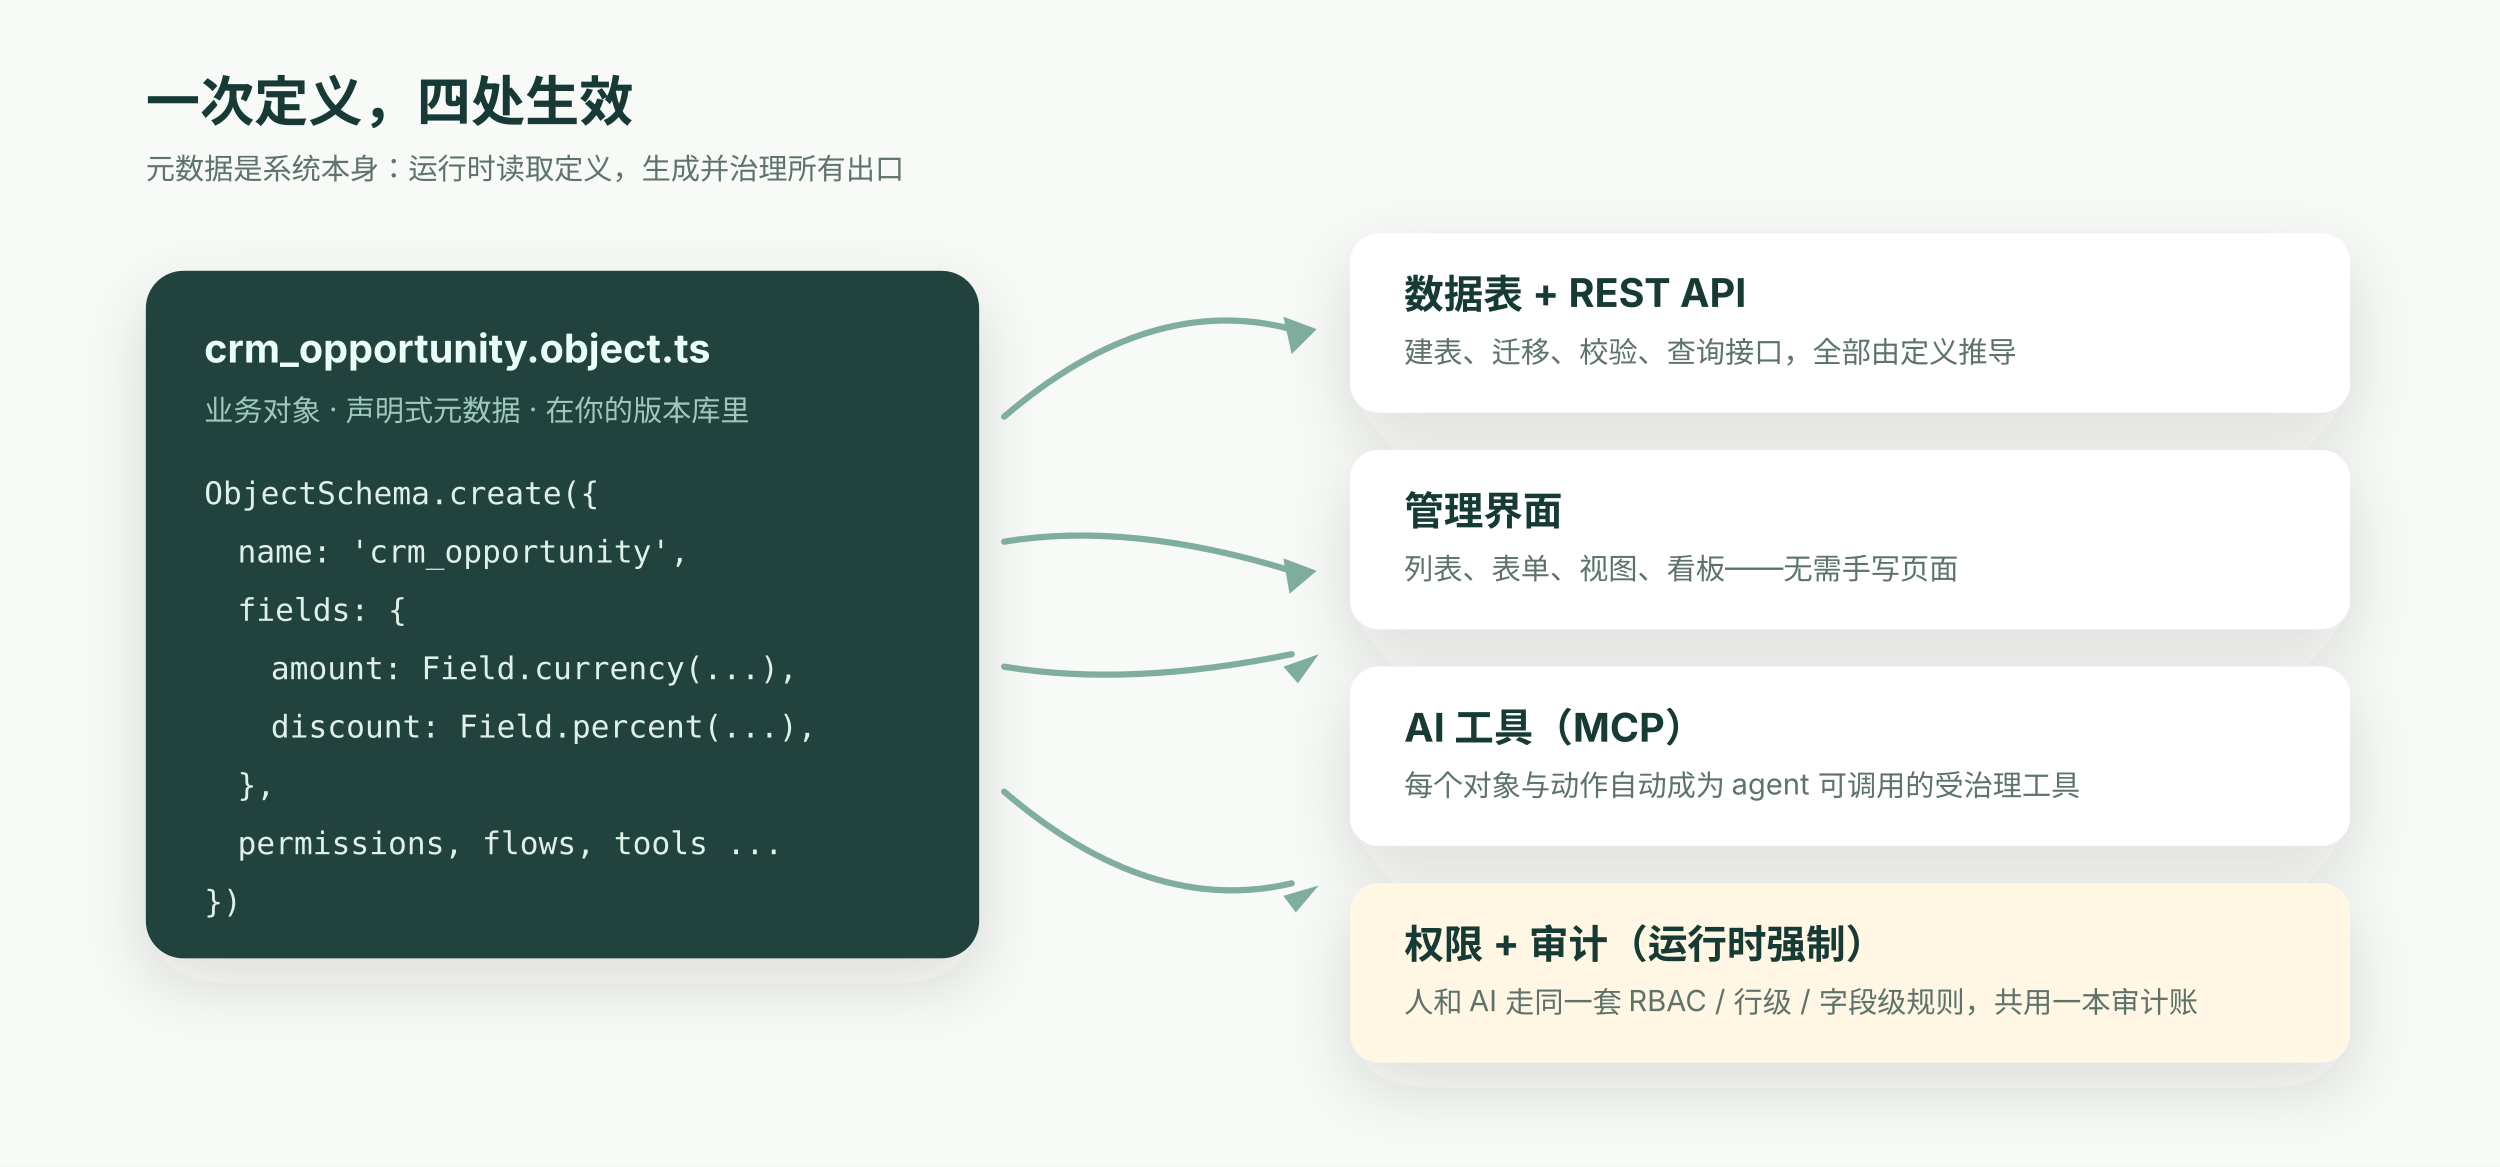
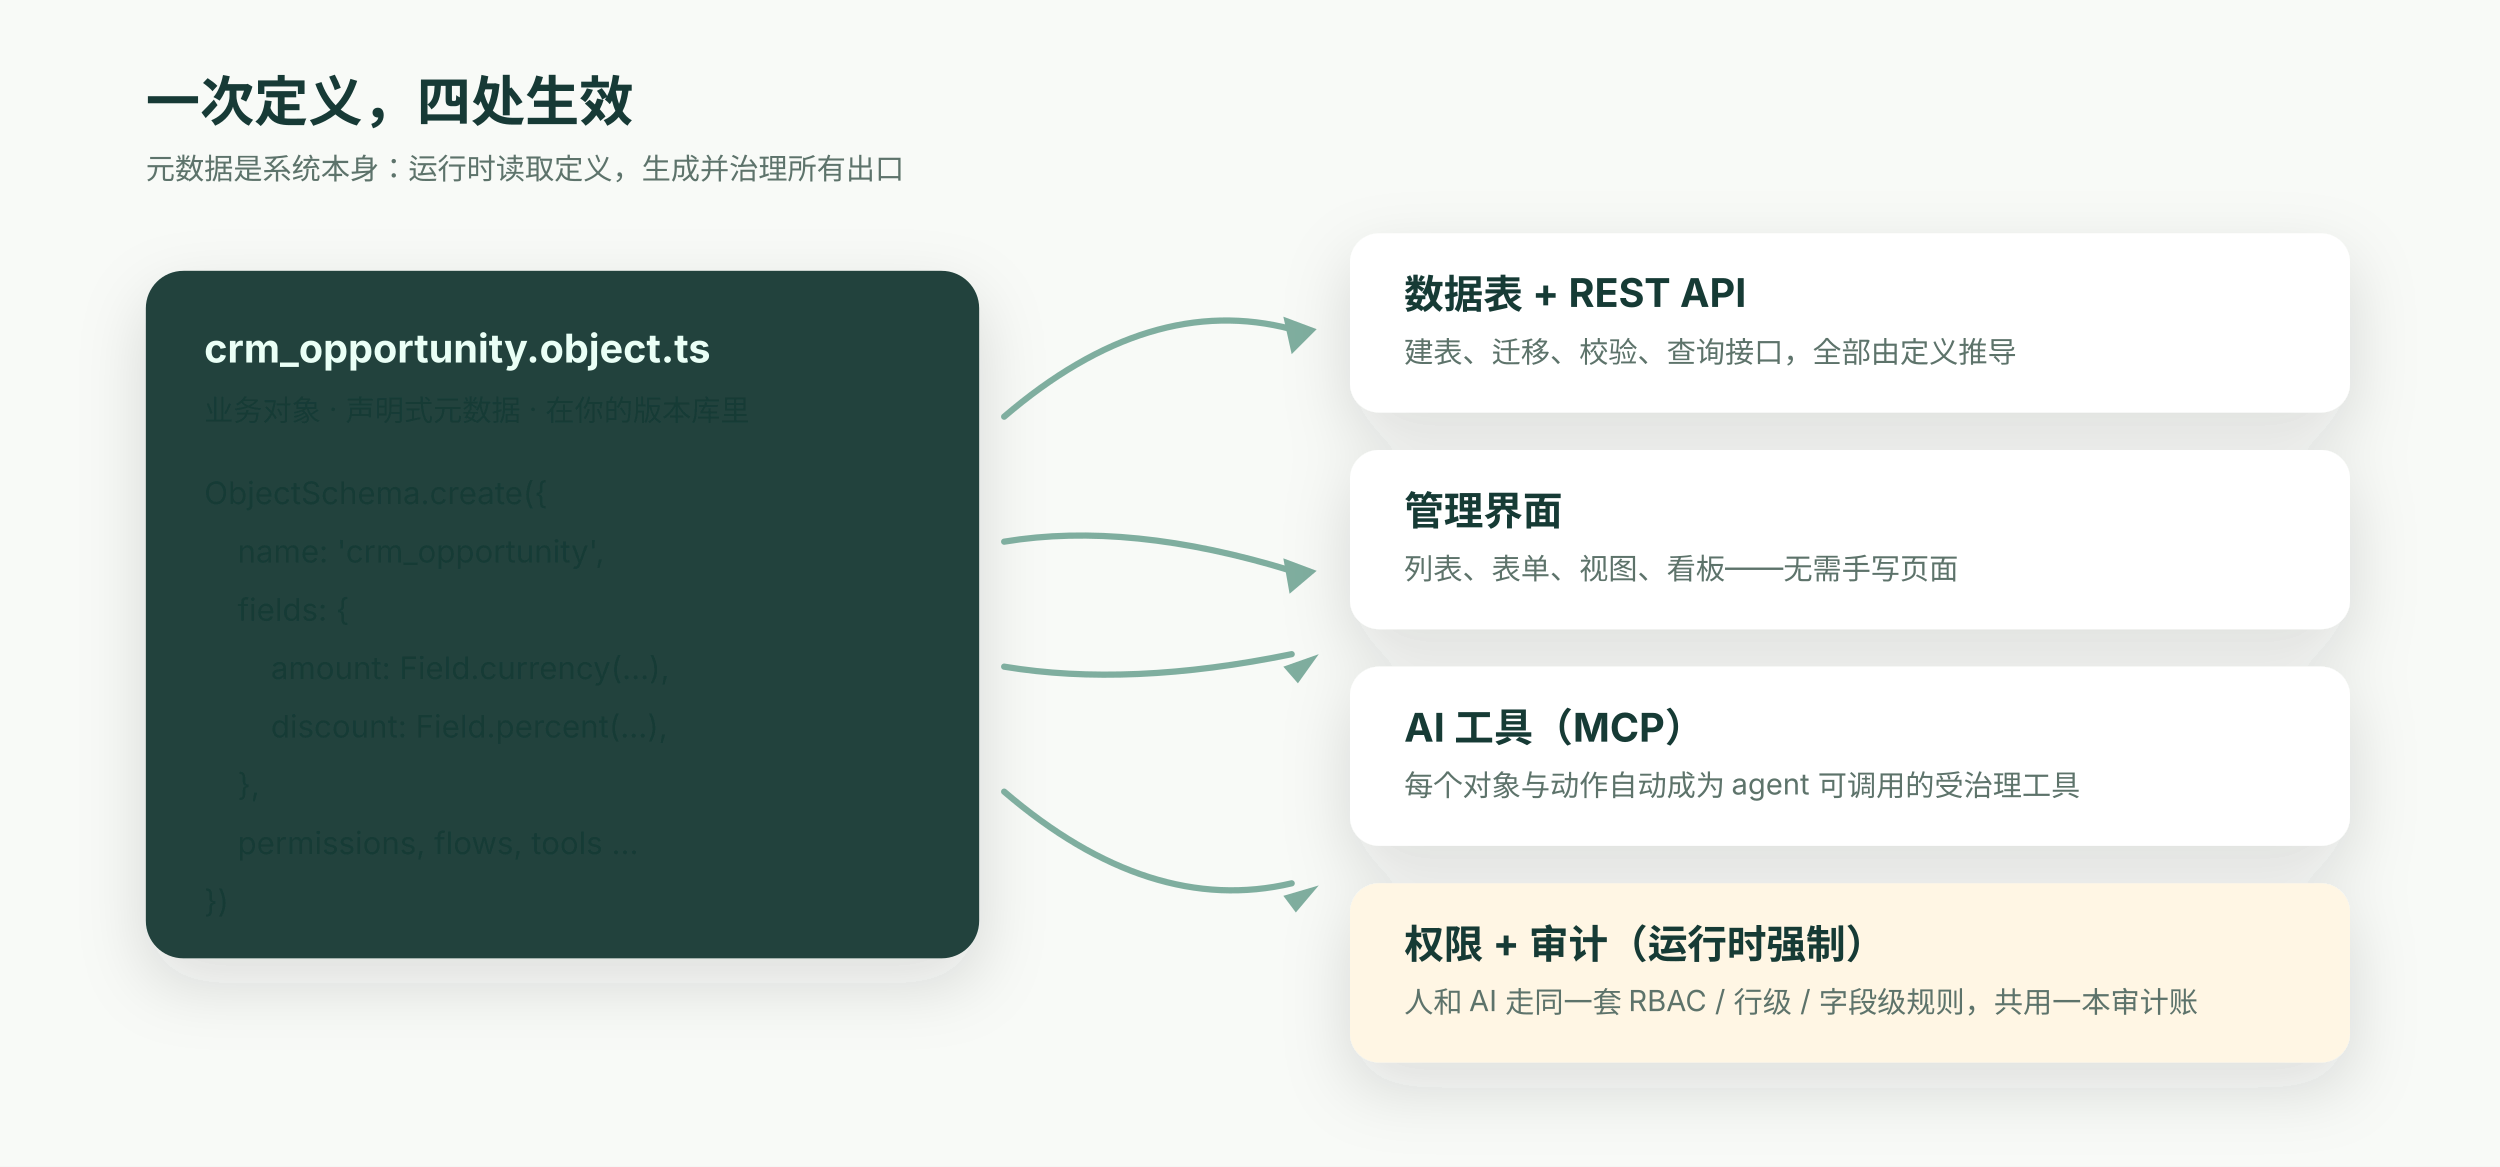
<svg xmlns="http://www.w3.org/2000/svg" viewBox="0 0 1200 560" role="img" aria-label="一份元数据定义同时生效为数据表与 API、管理界面、AI 工具、权限与审计">
  <defs>
    <filter id="shadow" x="-20%" y="-20%" width="140%" height="150%">
      <feDropShadow dx="0" dy="12" stdDeviation="16" flood-color="#24342f" flood-opacity=".14" />
    </filter>
    <style>
      text{font-family:-apple-system,BlinkMacSystemFont,"Segoe UI",sans-serif;fill:#173a36}
-       .mono text{font-family:ui-monospace,SFMono-Regular,Menlo,monospace;font-size:15px;fill:#dff0e9}
-       .cardsub{font-size:14px;fill:#9fc8bc}
+       .mono{font-family:ui-monospace,SFMono-Regular,Menlo,monospace;font-size:15px;fill:#dff0e9}
      .label{font-size:19px;font-weight:720}.tiny{font-size:14px;fill:#5d736b}.invert{fill:#eafff6}
    </style>
  </defs>
  <rect width="1200" height="560" fill="#f8faf7" />
  <text x="70" y="58" font-size="26" font-weight="780">一次定义，四处生效</text>
  <text x="70" y="86" class="tiny">元数据是系统本身：运行时读取定义，生成并治理所有出口</text>
  <g transform="translate(70 130)" filter="url(#shadow)">
    <rect width="400" height="330" rx="18" fill="#22433d" />
    <text x="28" y="44" class="label invert">crm_opportunity.object.ts</text>
-     <text x="28" y="72" class="cardsub">业务对象 · 声明式元数据 · 在你的版本库里</text>
+     <text x="28" y="72" font-size="14" fill="#9fc8bc">业务对象 · 声明式元数据 · 在你的版本库里</text>
    <g class="mono">
      <text x="28" y="112">ObjectSchema.create({</text>
      <text x="44" y="140">name: 'crm_opportunity',</text>
      <text x="44" y="168">fields: {</text>
      <text x="60" y="196">amount: Field.currency(...),</text>
      <text x="60" y="224">discount: Field.percent(...),</text>
      <text x="44" y="252">},</text>
      <text x="44" y="280">permissions, flows, tools ...</text>
      <text x="28" y="308">})</text>
    </g>
  </g>
  <g stroke="#7fae9f" stroke-width="3" fill="none" stroke-linecap="round">
    <path d="M482 200 q70 -60 138 -42" />
    <path d="M482 260 q60 -10 138 14" />
    <path d="M482 320 q60 10 138 -6" />
    <path d="M482 380 q70 60 138 44" />
  </g>
  <g fill="#7fae9f">
    <path d="M616 152 l16 6 -12 12 z" />
    <path d="M616 268 l16 6 -13 11 z" />
    <path d="M616 320 l17 -6 -10 14 z" />
    <path d="M616 430 l17 -5 -11 13 z" />
  </g>
  <g filter="url(#shadow)">
    <g transform="translate(648 112)">
      <rect width="480" height="86" rx="14" fill="#ffffff" />
      <text x="26" y="36" class="label">数据表 + REST API</text>
      <text x="26" y="62" class="tiny">建表、迁移、校验、查询接口，全部由定义推导</text>
    </g>
    <g transform="translate(648 216)">
      <rect width="480" height="86" rx="14" fill="#ffffff" />
      <text x="26" y="36" class="label">管理界面</text>
      <text x="26" y="62" class="tiny">列表、表单、视图、看板——无需手写页面</text>
    </g>
    <g transform="translate(648 320)">
      <rect width="480" height="86" rx="14" fill="#ffffff" />
      <text x="26" y="36" class="label">AI 工具（MCP）</text>
      <text x="26" y="62" class="tiny">每个对象与动作自动成为 agent 可调用的受治理工具</text>
    </g>
    <g transform="translate(648 424)">
      <rect width="480" height="86" rx="14" fill="#fff6e4" />
      <text x="26" y="36" class="label">权限 + 审计（运行时强制）</text>
      <text x="26" y="62" class="tiny">人和 AI 走同一套 RBAC / 行级 / 字段级规则，共用一本审计账</text>
    </g>
  </g>
</svg>
